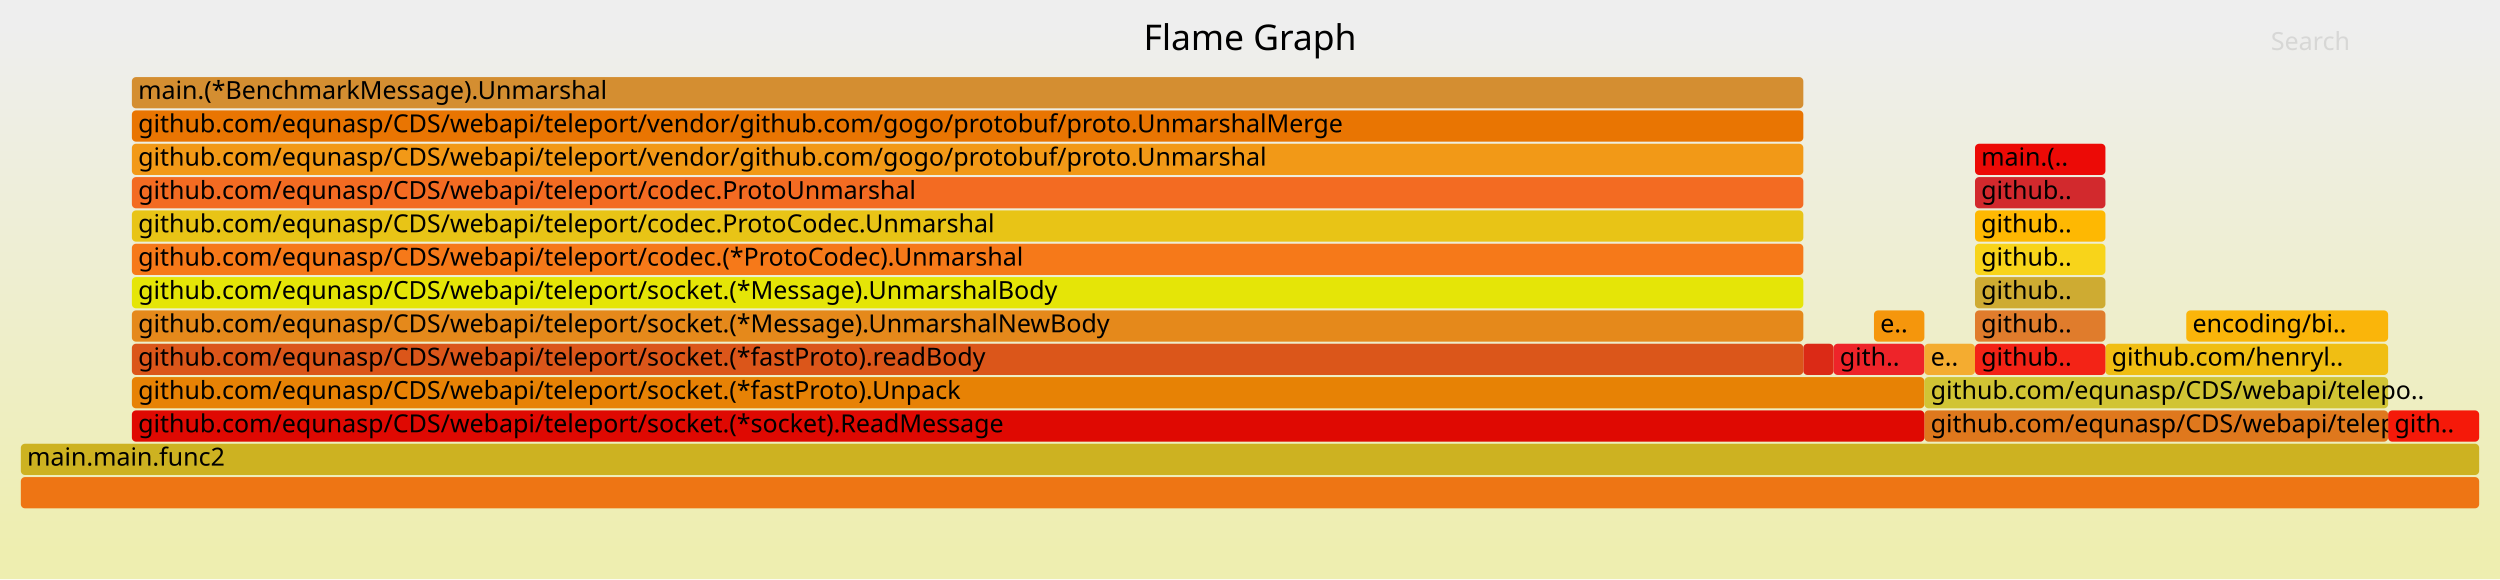
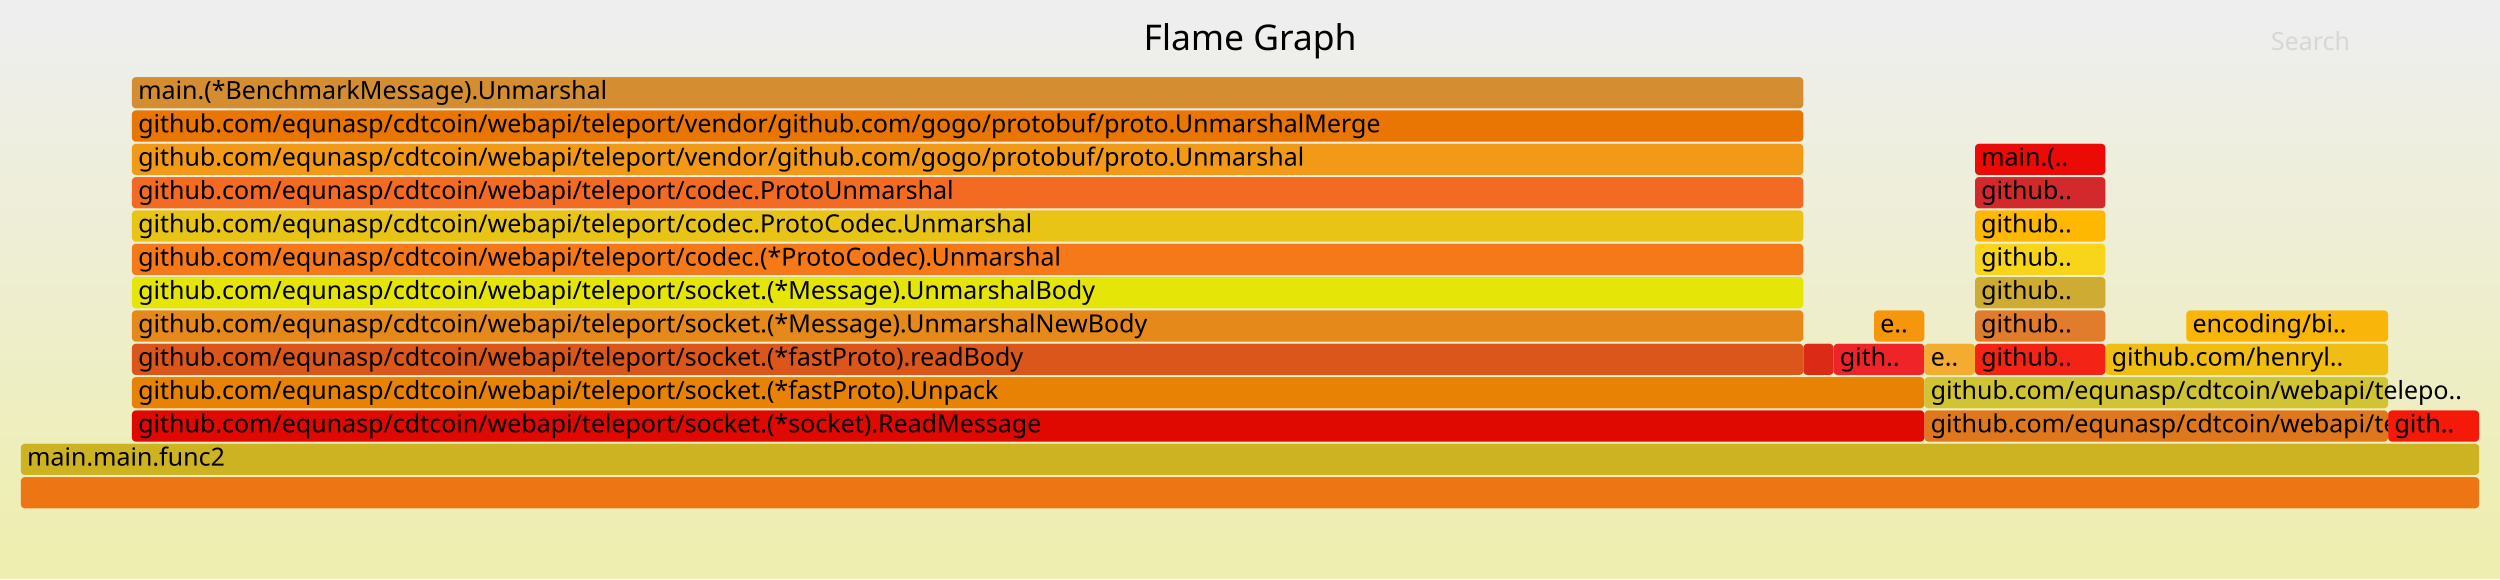
<svg xmlns="http://www.w3.org/2000/svg" version="1.1" width="1200" height="278" viewBox="0 0 1200 278">
  <defs>
    <linearGradient id="background" y1="0" y2="1" x1="0" x2="0">
      <stop stop-color="#eeeeee" offset="5%" />
      <stop stop-color="#eeeeb0" offset="95%" />
    </linearGradient>
  </defs>
  <style type="text/css">
	.func_g:hover { stroke:black; stroke-width:0.5; cursor:pointer; }
</style>
  <rect x="0.0" y="0" width="1200.0" height="278.0" fill="url(#background)" />
  <text text-anchor="middle" x="600.00" y="24" font-size="17" font-family="Verdana" fill="rgb(0,0,0)">Flame Graph</text>
  <text text-anchor="" x="10.00" y="261" font-size="12" font-family="Verdana" fill="rgb(0,0,0)" id="details"> </text>
  <text text-anchor="" x="10.00" y="24" font-size="12" font-family="Verdana" fill="rgb(0,0,0)" id="unzoom" style="opacity:0.0;cursor:pointer">Reset Zoom</text>
  <text text-anchor="" x="1090.00" y="24" font-size="12" font-family="Verdana" fill="rgb(0,0,0)" id="search" style="opacity:0.1;cursor:pointer">Search</text>
  <text text-anchor="" x="1090.00" y="261" font-size="12" font-family="Verdana" fill="rgb(0,0,0)" id="matched"> </text>
  <g class="func_g">
    <rect x="948.0" y="149" width="62.6" height="15.0" fill="rgb(224,124,44)" rx="2" ry="2" />
    <text text-anchor="" x="950.97" y="159.5" font-size="12" font-family="Verdana" fill="rgb(0,0,0)">github..</text>
  </g>
  <g class="func_g">
    <rect x="63.3" y="181" width="860.4" height="15.0" fill="rgb(231,130,5)" rx="2" ry="2" />
-     <text text-anchor="" x="66.32" y="191.5" font-size="12" font-family="Verdana" fill="rgb(0,0,0)">github.com/equnasp/CDS/webapi/teleport/socket.(*fastProto).Unpack</text>
+     <text text-anchor="" x="66.32" y="191.5" font-size="12" font-family="Verdana" fill="rgb(0,0,0)">github.com/equnasp/cdtcoin/webapi/teleport/socket.(*fastProto).Unpack</text>
  </g>
  <g class="func_g">
    <rect x="63.3" y="37" width="802.3" height="15.0" fill="rgb(212,142,49)" rx="2" ry="2" />
    <text text-anchor="" x="66.32" y="47.5" font-size="12" font-family="Verdana" fill="rgb(0,0,0)">main.(*BenchmarkMessage).Unmarshal</text>
  </g>
  <g class="func_g">
    <rect x="899.5" y="149" width="24.2" height="15.0" fill="rgb(245,150,12)" rx="2" ry="2" />
    <text text-anchor="" x="902.50" y="159.5" font-size="12" font-family="Verdana" fill="rgb(0,0,0)">e..</text>
  </g>
  <g class="func_g">
    <rect x="63.3" y="133" width="802.3" height="15.0" fill="rgb(229,229,7)" rx="2" ry="2" />
-     <text text-anchor="" x="66.32" y="143.5" font-size="12" font-family="Verdana" fill="rgb(0,0,0)">github.com/equnasp/CDS/webapi/teleport/socket.(*Message).UnmarshalBody</text>
+     <text text-anchor="" x="66.32" y="143.5" font-size="12" font-family="Verdana" fill="rgb(0,0,0)">github.com/equnasp/cdtcoin/webapi/teleport/socket.(*Message).UnmarshalBody</text>
  </g>
  <g class="func_g">
    <rect x="10.0" y="229" width="1180.0" height="15.0" fill="rgb(238,117,20)" rx="2" ry="2" />
    <text text-anchor="" x="13.00" y="239.5" font-size="12" font-family="Verdana" fill="rgb(0,0,0)" />
  </g>
  <g class="func_g">
    <rect x="10.0" y="213" width="1180.0" height="15.0" fill="rgb(205,178,33)" rx="2" ry="2" />
    <text text-anchor="" x="13.00" y="223.5" font-size="12" font-family="Verdana" fill="rgb(0,0,0)">main.main.func2</text>
  </g>
  <g class="func_g">
    <rect x="923.7" y="197" width="222.6" height="15.0" fill="rgb(223,120,29)" rx="2" ry="2" />
-     <text text-anchor="" x="926.73" y="207.5" font-size="12" font-family="Verdana" fill="rgb(0,0,0)">github.com/equnasp/CDS/webapi/telepo..</text>
+     <text text-anchor="" x="926.73" y="207.5" font-size="12" font-family="Verdana" fill="rgb(0,0,0)">github.com/equnasp/cdtcoin/webapi/telepo..</text>
  </g>
  <g class="func_g">
    <rect x="63.3" y="117" width="802.3" height="15.0" fill="rgb(246,121,25)" rx="2" ry="2" />
-     <text text-anchor="" x="66.32" y="127.5" font-size="12" font-family="Verdana" fill="rgb(0,0,0)">github.com/equnasp/CDS/webapi/teleport/codec.(*ProtoCodec).Unmarshal</text>
+     <text text-anchor="" x="66.32" y="127.5" font-size="12" font-family="Verdana" fill="rgb(0,0,0)">github.com/equnasp/cdtcoin/webapi/teleport/codec.(*ProtoCodec).Unmarshal</text>
  </g>
  <g class="func_g">
    <rect x="63.3" y="53" width="802.3" height="15.0" fill="rgb(233,117,2)" rx="2" ry="2" />
-     <text text-anchor="" x="66.32" y="63.5" font-size="12" font-family="Verdana" fill="rgb(0,0,0)">github.com/equnasp/CDS/webapi/teleport/vendor/github.com/gogo/protobuf/proto.UnmarshalMerge</text>
+     <text text-anchor="" x="66.32" y="63.5" font-size="12" font-family="Verdana" fill="rgb(0,0,0)">github.com/equnasp/cdtcoin/webapi/teleport/vendor/github.com/gogo/protobuf/proto.UnmarshalMerge</text>
  </g>
  <g class="func_g">
    <rect x="948.0" y="85" width="62.6" height="15.0" fill="rgb(210,41,45)" rx="2" ry="2" />
    <text text-anchor="" x="950.97" y="95.5" font-size="12" font-family="Verdana" fill="rgb(0,0,0)">github..</text>
  </g>
  <g class="func_g">
    <rect x="1010.6" y="165" width="135.7" height="15.0" fill="rgb(240,190,19)" rx="2" ry="2" />
    <text text-anchor="" x="1013.61" y="175.5" font-size="12" font-family="Verdana" fill="rgb(0,0,0)">github.com/henryl..</text>
  </g>
  <g class="func_g">
    <rect x="63.3" y="101" width="802.3" height="15.0" fill="rgb(232,196,22)" rx="2" ry="2" />
-     <text text-anchor="" x="66.32" y="111.5" font-size="12" font-family="Verdana" fill="rgb(0,0,0)">github.com/equnasp/CDS/webapi/teleport/codec.ProtoCodec.Unmarshal</text>
+     <text text-anchor="" x="66.32" y="111.5" font-size="12" font-family="Verdana" fill="rgb(0,0,0)">github.com/equnasp/cdtcoin/webapi/teleport/codec.ProtoCodec.Unmarshal</text>
  </g>
  <g class="func_g">
    <rect x="948.0" y="101" width="62.6" height="15.0" fill="rgb(254,184,2)" rx="2" ry="2" />
    <text text-anchor="" x="950.97" y="111.5" font-size="12" font-family="Verdana" fill="rgb(0,0,0)">github..</text>
  </g>
  <g class="func_g">
    <rect x="63.3" y="85" width="802.3" height="15.0" fill="rgb(243,107,34)" rx="2" ry="2" />
-     <text text-anchor="" x="66.32" y="95.5" font-size="12" font-family="Verdana" fill="rgb(0,0,0)">github.com/equnasp/CDS/webapi/teleport/codec.ProtoUnmarshal</text>
+     <text text-anchor="" x="66.32" y="95.5" font-size="12" font-family="Verdana" fill="rgb(0,0,0)">github.com/equnasp/cdtcoin/webapi/teleport/codec.ProtoUnmarshal</text>
  </g>
  <g class="func_g">
    <rect x="948.0" y="133" width="62.6" height="15.0" fill="rgb(206,171,50)" rx="2" ry="2" />
    <text text-anchor="" x="950.97" y="143.5" font-size="12" font-family="Verdana" fill="rgb(0,0,0)">github..</text>
  </g>
  <g class="func_g">
    <rect x="63.3" y="149" width="802.3" height="15.0" fill="rgb(229,137,27)" rx="2" ry="2" />
-     <text text-anchor="" x="66.32" y="159.5" font-size="12" font-family="Verdana" fill="rgb(0,0,0)">github.com/equnasp/CDS/webapi/teleport/socket.(*Message).UnmarshalNewBody</text>
+     <text text-anchor="" x="66.32" y="159.5" font-size="12" font-family="Verdana" fill="rgb(0,0,0)">github.com/equnasp/cdtcoin/webapi/teleport/socket.(*Message).UnmarshalNewBody</text>
  </g>
  <g class="func_g">
    <rect x="63.3" y="197" width="860.4" height="15.0" fill="rgb(223,9,2)" rx="2" ry="2" />
-     <text text-anchor="" x="66.32" y="207.5" font-size="12" font-family="Verdana" fill="rgb(0,0,0)">github.com/equnasp/CDS/webapi/teleport/socket.(*socket).ReadMessage</text>
+     <text text-anchor="" x="66.32" y="207.5" font-size="12" font-family="Verdana" fill="rgb(0,0,0)">github.com/equnasp/cdtcoin/webapi/teleport/socket.(*socket).ReadMessage</text>
  </g>
  <g class="func_g">
    <rect x="948.0" y="117" width="62.6" height="15.0" fill="rgb(248,212,26)" rx="2" ry="2" />
    <text text-anchor="" x="950.97" y="127.5" font-size="12" font-family="Verdana" fill="rgb(0,0,0)">github..</text>
  </g>
  <g class="func_g">
    <rect x="1049.4" y="149" width="96.9" height="15.0" fill="rgb(250,181,10)" rx="2" ry="2" />
    <text text-anchor="" x="1052.39" y="159.5" font-size="12" font-family="Verdana" fill="rgb(0,0,0)">encoding/bi..</text>
  </g>
  <g class="func_g">
    <rect x="880.1" y="165" width="43.6" height="15.0" fill="rgb(238,36,41)" rx="2" ry="2" />
    <text text-anchor="" x="883.11" y="175.5" font-size="12" font-family="Verdana" fill="rgb(0,0,0)">gith..</text>
  </g>
  <g class="func_g">
    <rect x="1146.3" y="197" width="43.7" height="15.0" fill="rgb(245,25,9)" rx="2" ry="2" />
    <text text-anchor="" x="1149.34" y="207.5" font-size="12" font-family="Verdana" fill="rgb(0,0,0)">gith..</text>
  </g>
  <g class="func_g">
    <rect x="865.6" y="165" width="14.5" height="15.0" fill="rgb(219,42,22)" rx="2" ry="2" />
    <text text-anchor="" x="868.57" y="175.5" font-size="12" font-family="Verdana" fill="rgb(0,0,0)" />
  </g>
  <g class="func_g">
    <rect x="63.3" y="69" width="802.3" height="15.0" fill="rgb(242,153,23)" rx="2" ry="2" />
-     <text text-anchor="" x="66.32" y="79.5" font-size="12" font-family="Verdana" fill="rgb(0,0,0)">github.com/equnasp/CDS/webapi/teleport/vendor/github.com/gogo/protobuf/proto.Unmarshal</text>
+     <text text-anchor="" x="66.32" y="79.5" font-size="12" font-family="Verdana" fill="rgb(0,0,0)">github.com/equnasp/cdtcoin/webapi/teleport/vendor/github.com/gogo/protobuf/proto.Unmarshal</text>
  </g>
  <g class="func_g">
    <rect x="923.7" y="165" width="24.3" height="15.0" fill="rgb(244,172,48)" rx="2" ry="2" />
    <text text-anchor="" x="926.73" y="175.5" font-size="12" font-family="Verdana" fill="rgb(0,0,0)">e..</text>
  </g>
  <g class="func_g">
    <rect x="948.0" y="165" width="62.6" height="15.0" fill="rgb(243,35,22)" rx="2" ry="2" />
    <text text-anchor="" x="950.97" y="175.5" font-size="12" font-family="Verdana" fill="rgb(0,0,0)">github..</text>
  </g>
  <g class="func_g">
    <rect x="923.7" y="181" width="222.6" height="15.0" fill="rgb(209,196,52)" rx="2" ry="2" />
-     <text text-anchor="" x="926.73" y="191.5" font-size="12" font-family="Verdana" fill="rgb(0,0,0)">github.com/equnasp/CDS/webapi/telepo..</text>
+     <text text-anchor="" x="926.73" y="191.5" font-size="12" font-family="Verdana" fill="rgb(0,0,0)">github.com/equnasp/cdtcoin/webapi/telepo..</text>
  </g>
  <g class="func_g">
    <rect x="63.3" y="165" width="802.3" height="15.0" fill="rgb(219,86,26)" rx="2" ry="2" />
-     <text text-anchor="" x="66.32" y="175.5" font-size="12" font-family="Verdana" fill="rgb(0,0,0)">github.com/equnasp/CDS/webapi/teleport/socket.(*fastProto).readBody</text>
+     <text text-anchor="" x="66.32" y="175.5" font-size="12" font-family="Verdana" fill="rgb(0,0,0)">github.com/equnasp/cdtcoin/webapi/teleport/socket.(*fastProto).readBody</text>
  </g>
  <g class="func_g">
    <rect x="948.0" y="69" width="62.6" height="15.0" fill="rgb(236,10,6)" rx="2" ry="2" />
    <text text-anchor="" x="950.97" y="79.5" font-size="12" font-family="Verdana" fill="rgb(0,0,0)">main.(..</text>
  </g>
</svg>
